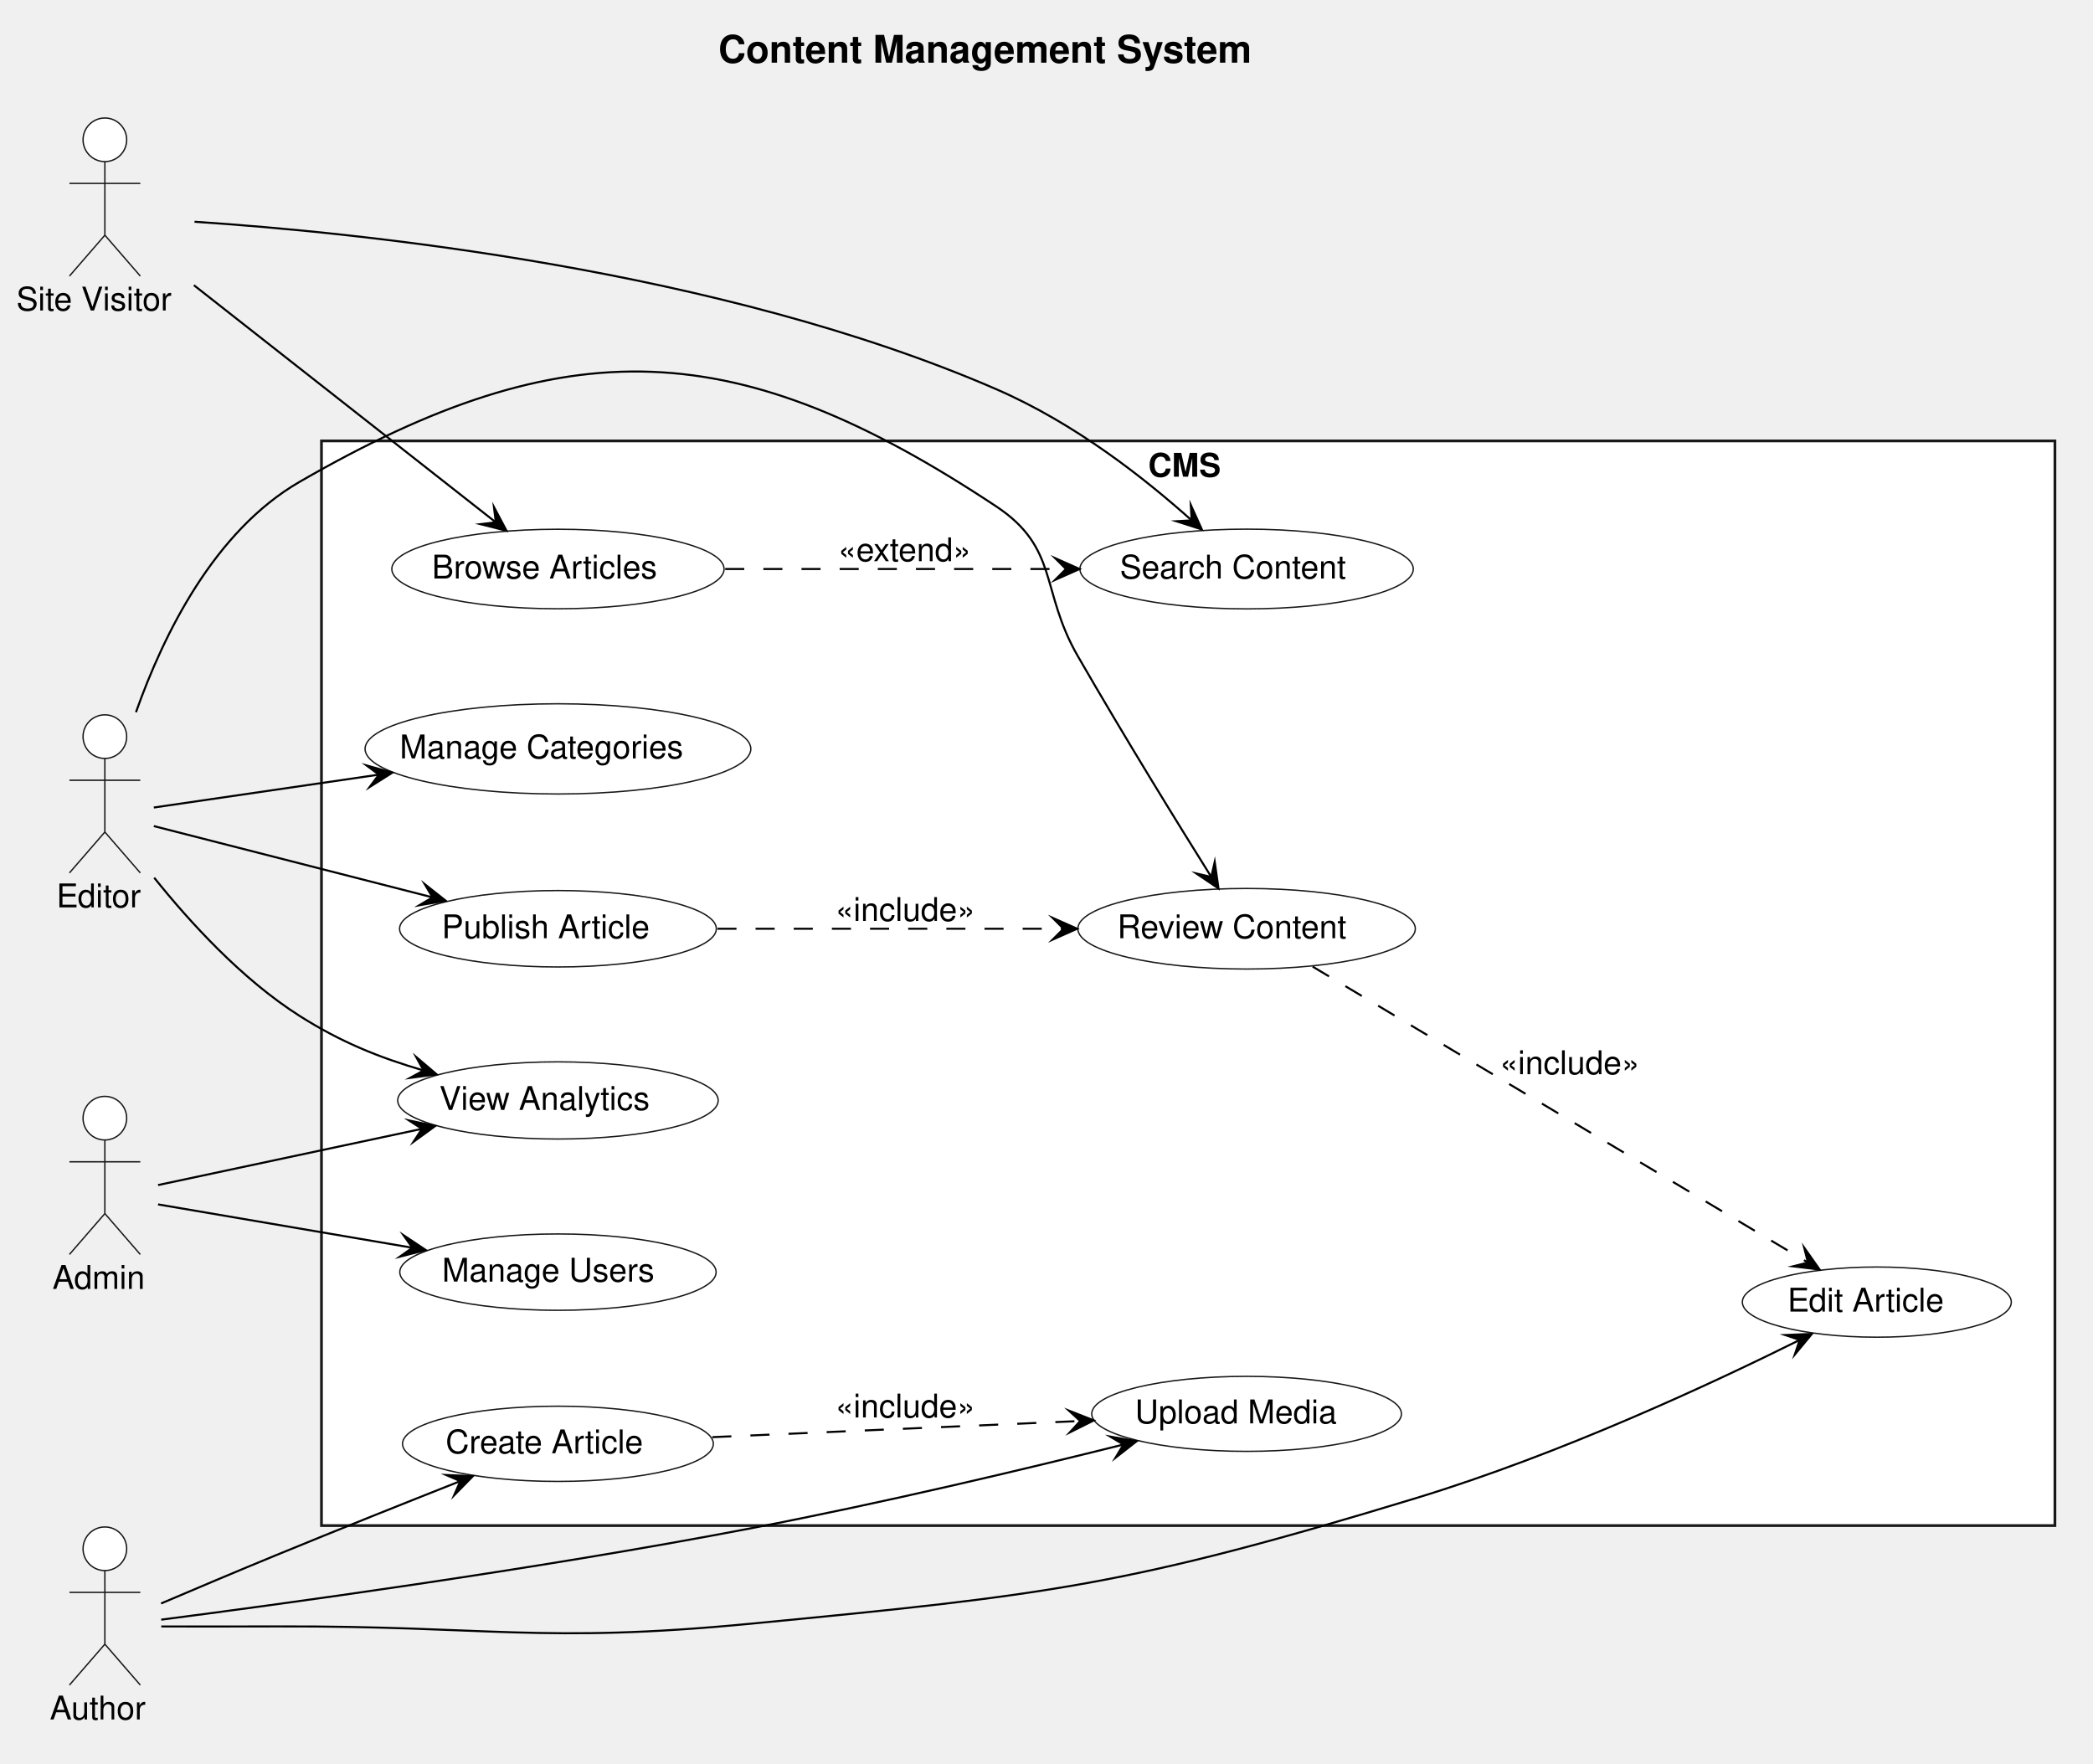
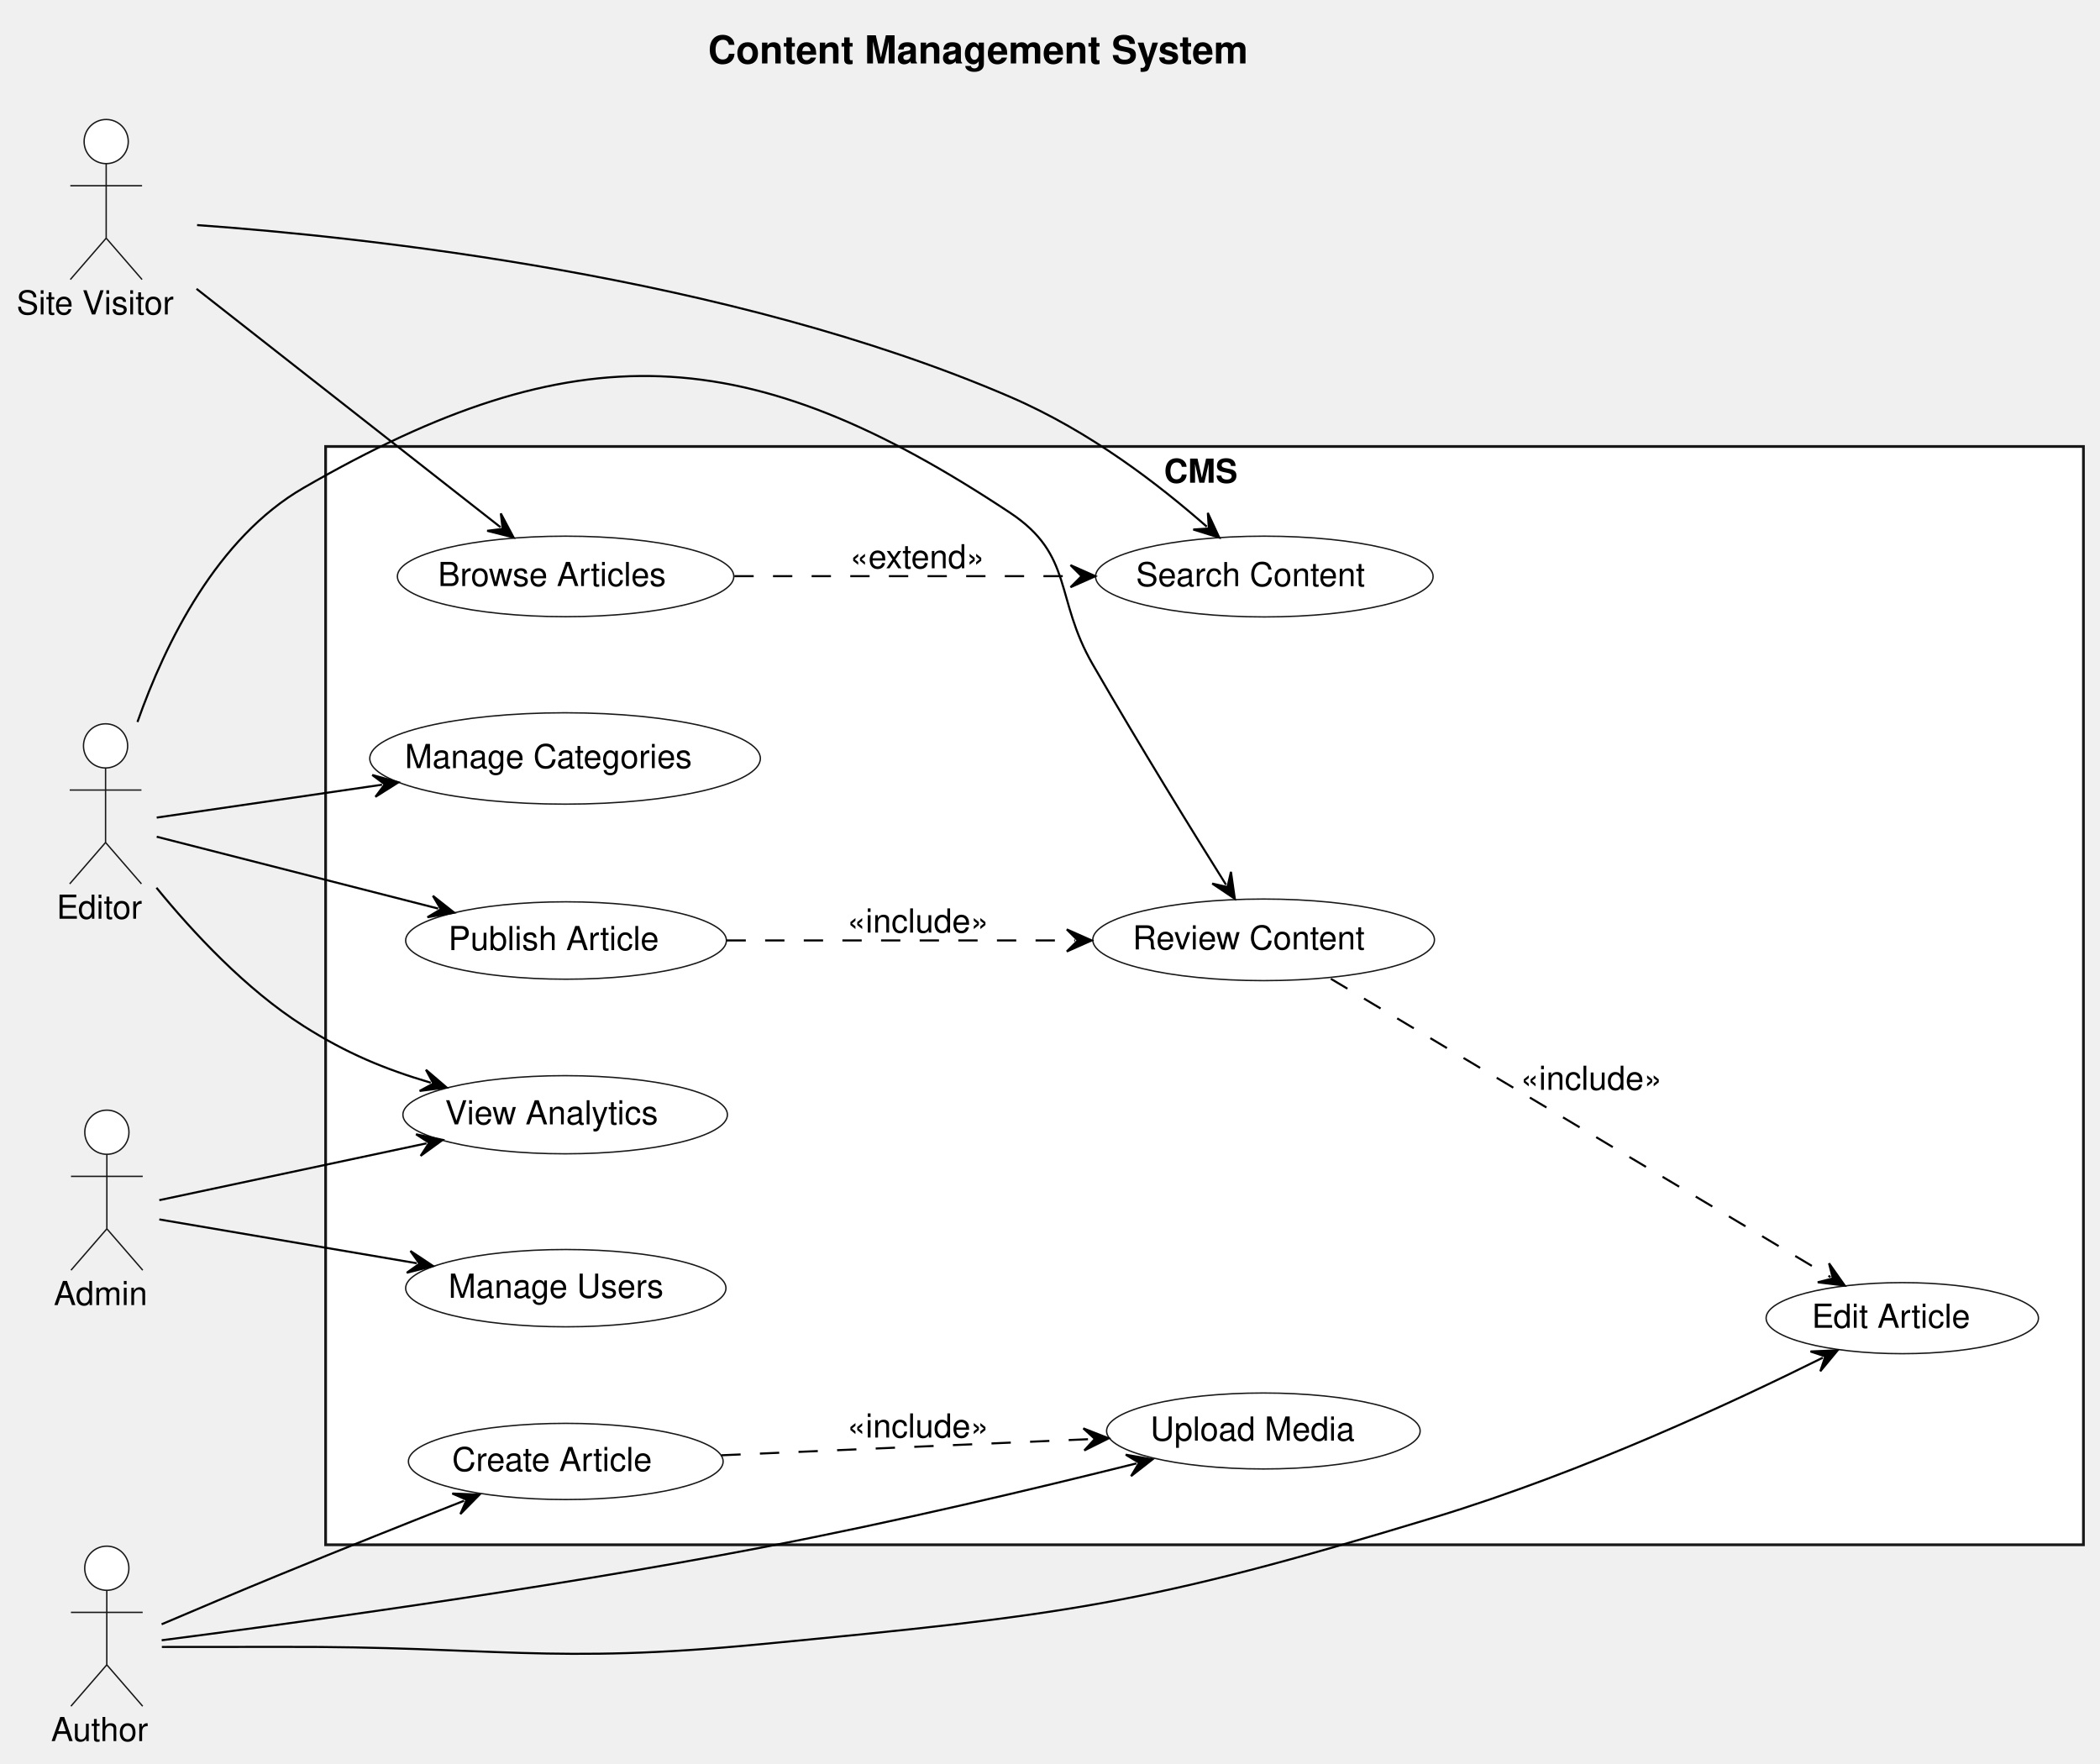
- <svg xmlns="http://www.w3.org/2000/svg" contentStyleType="text/css" data-diagram-type="DESCRIPTION" height="647px" preserveAspectRatio="none" style="width:768px;height:647px;background:#FFFFFF;" version="1.1" viewBox="0 0 768 647" width="768px" zoomAndPan="magnify">
+ <svg xmlns="http://www.w3.org/2000/svg" contentStyleType="text/css" data-diagram-type="DESCRIPTION" height="639px" preserveAspectRatio="none" style="width:761px;height:639px;background:#FFFFFF;" version="1.1" viewBox="0 0 761 639" width="761px" zoomAndPan="magnify">
  <defs />
  <g>
    <g class="title" data-source-line="43">
-       <text fill="#000000" font-family="Helvetica" font-size="14" font-weight="700" lengthAdjust="spacing" textLength="233.823" x="263.603" y="22.995">Content Management System</text>
+       <text fill="#000000" font-family="Helvetica" font-size="14" font-weight="bold" lengthAdjust="spacing" textLength="233.823" x="256.588" y="22.995">Content Management System</text>
    </g>
-     <g class="cluster" data-qualified-name="CMS" data-source-line="52" id="ent0005">
-       <rect fill="#FFFFFF" height="398" style="stroke:#181818;stroke-width:1;" width="636.07" x="117.96" y="161.787" />
-       <text fill="#000000" font-family="Helvetica" font-size="12" font-weight="700" lengthAdjust="spacing" textLength="29.391" x="421.3" y="174.925">CMS</text>
+     <g class="cluster" data-entity="CMS" data-source-line="52" data-uid="ent0006" id="cluster_CMS">
+       <rect fill="#FFFFFF" height="398" style="stroke:#181818;stroke-width:1;" width="637" x="118" y="161.797" />
+       <text fill="#000000" font-family="Helvetica" font-size="12" font-weight="bold" lengthAdjust="spacing" textLength="29.391" x="421.805" y="174.935">CMS</text>
    </g>
-     <g class="entity" data-qualified-name="CMS.UC1" data-source-line="53" id="ent0006">
-       <ellipse cx="204.727" cy="529.782" fill="#FFFFFF" rx="57.027" ry="13.805" style="stroke:#181818;stroke-width:0.5;" />
-       <text fill="#000000" font-family="Helvetica" font-size="12" lengthAdjust="spacing" textLength="82.447" x="163.503" y="533.267">Create Article</text>
+     <g class="entity" data-entity="UC1" data-source-line="53" data-uid="ent0007" id="entity_UC1">
+       <ellipse cx="205.027" cy="529.602" fill="#FFFFFF" rx="57.027" ry="13.805" style="stroke:#181818;stroke-width:0.5;" />
+       <text fill="#000000" font-family="Helvetica" font-size="12" lengthAdjust="spacing" textLength="82.447" x="163.803" y="533.087">Create Article</text>
    </g>
-     <g class="entity" data-qualified-name="CMS.UC2" data-source-line="54" id="ent0007">
-       <ellipse cx="688.68" cy="477.784" fill="#FFFFFF" rx="49.35" ry="12.877" style="stroke:#181818;stroke-width:0.5;" />
-       <text fill="#000000" font-family="Helvetica" font-size="12" lengthAdjust="spacing" textLength="65.549" x="655.906" y="481.269">Edit Article</text>
+     <g class="entity" data-entity="UC2" data-source-line="54" data-uid="ent0008" id="entity_UC2">
+       <ellipse cx="689.35" cy="477.674" fill="#FFFFFF" rx="49.35" ry="12.877" style="stroke:#181818;stroke-width:0.5;" />
+       <text fill="#000000" font-family="Helvetica" font-size="12" lengthAdjust="spacing" textLength="65.549" x="656.576" y="481.159">Edit Article</text>
    </g>
-     <g class="entity" data-qualified-name="CMS.UC3" data-source-line="55" id="ent0008">
-       <ellipse cx="457.42" cy="518.791" fill="#FFFFFF" rx="56.819" ry="13.764" style="stroke:#181818;stroke-width:0.5;" />
-       <text fill="#000000" font-family="Helvetica" font-size="12" lengthAdjust="spacing" textLength="81.902" x="416.468" y="522.275">Upload Media</text>
+     <g class="entity" data-entity="UC3" data-source-line="55" data-uid="ent0009" id="entity_UC3">
+       <ellipse cx="457.82" cy="518.561" fill="#FFFFFF" rx="56.819" ry="13.764" style="stroke:#181818;stroke-width:0.5;" />
+       <text fill="#000000" font-family="Helvetica" font-size="12" lengthAdjust="spacing" textLength="81.902" x="416.868" y="522.045">Upload Media</text>
    </g>
-     <g class="entity" data-qualified-name="CMS.UC4" data-source-line="56" id="ent0009">
-       <ellipse cx="457.423" cy="340.789" fill="#FFFFFF" rx="61.913" ry="14.783" style="stroke:#181818;stroke-width:0.5;" />
-       <text fill="#000000" font-family="Helvetica" font-size="12" lengthAdjust="spacing" textLength="94.893" x="409.976" y="344.274">Review Content</text>
+     <g class="entity" data-entity="UC4" data-source-line="56" data-uid="ent0010" id="entity_UC4">
+       <ellipse cx="457.913" cy="340.579" fill="#FFFFFF" rx="61.913" ry="14.783" style="stroke:#181818;stroke-width:0.5;" />
+       <text fill="#000000" font-family="Helvetica" font-size="12" lengthAdjust="spacing" textLength="94.893" x="410.466" y="344.064">Review Content</text>
    </g>
-     <g class="entity" data-qualified-name="CMS.UC5" data-source-line="57" id="ent0010">
-       <ellipse cx="204.731" cy="340.791" fill="#FFFFFF" rx="58.121" ry="14.024" style="stroke:#181818;stroke-width:0.5;" />
-       <text fill="#000000" font-family="Helvetica" font-size="12" lengthAdjust="spacing" textLength="85.295" x="162.084" y="344.276">Publish Article</text>
+     <g class="entity" data-entity="UC5" data-source-line="57" data-uid="ent0011" id="entity_UC5">
+       <ellipse cx="205.121" cy="340.821" fill="#FFFFFF" rx="58.121" ry="14.024" style="stroke:#181818;stroke-width:0.5;" />
+       <text fill="#000000" font-family="Helvetica" font-size="12" lengthAdjust="spacing" textLength="85.295" x="162.474" y="344.305">Publish Article</text>
    </g>
-     <g class="entity" data-qualified-name="CMS.UC6" data-source-line="58" id="ent0011">
-       <ellipse cx="204.731" cy="274.791" fill="#FFFFFF" rx="70.771" ry="16.554" style="stroke:#181818;stroke-width:0.5;" />
-       <text fill="#000000" font-family="Helvetica" font-size="12" lengthAdjust="spacing" textLength="116.162" x="146.65" y="278.276">Manage Categories</text>
+     <g class="entity" data-entity="UC6" data-source-line="58" data-uid="ent0012" id="entity_UC6">
+       <ellipse cx="204.771" cy="274.851" fill="#FFFFFF" rx="70.771" ry="16.554" style="stroke:#181818;stroke-width:0.5;" />
+       <text fill="#000000" font-family="Helvetica" font-size="12" lengthAdjust="spacing" textLength="116.162" x="146.69" y="278.336">Manage Categories</text>
    </g>
-     <g class="entity" data-qualified-name="CMS.UC7" data-source-line="59" id="ent0012">
-       <ellipse cx="204.73" cy="466.785" fill="#FFFFFF" rx="58.04" ry="14.008" style="stroke:#181818;stroke-width:0.5;" />
-       <text fill="#000000" font-family="Helvetica" font-size="12" lengthAdjust="spacing" textLength="85.084" x="162.188" y="470.269">Manage Users</text>
+     <g class="entity" data-entity="UC7" data-source-line="59" data-uid="ent0013" id="entity_UC7">
+       <ellipse cx="205.04" cy="466.805" fill="#FFFFFF" rx="58.04" ry="14.008" style="stroke:#181818;stroke-width:0.5;" />
+       <text fill="#000000" font-family="Helvetica" font-size="12" lengthAdjust="spacing" textLength="85.084" x="162.498" y="470.289">Manage Users</text>
    </g>
-     <g class="entity" data-qualified-name="CMS.UC8" data-source-line="60" id="ent0013">
-       <ellipse cx="204.732" cy="403.787" fill="#FFFFFF" rx="58.802" ry="14.16" style="stroke:#181818;stroke-width:0.5;" />
-       <text fill="#000000" font-family="Helvetica" font-size="12" lengthAdjust="spacing" textLength="87.047" x="161.208" y="407.272">View Analytics</text>
+     <g class="entity" data-entity="UC8" data-source-line="60" data-uid="ent0014" id="entity_UC8">
+       <ellipse cx="204.802" cy="403.957" fill="#FFFFFF" rx="58.802" ry="14.16" style="stroke:#181818;stroke-width:0.5;" />
+       <text fill="#000000" font-family="Helvetica" font-size="12" lengthAdjust="spacing" textLength="87.047" x="161.278" y="407.442">View Analytics</text>
    </g>
-     <g class="entity" data-qualified-name="CMS.UC9" data-source-line="61" id="ent0014">
-       <ellipse cx="204.731" cy="208.789" fill="#FFFFFF" rx="60.961" ry="14.592" style="stroke:#181818;stroke-width:0.5;" />
-       <text fill="#000000" font-family="Helvetica" font-size="12" lengthAdjust="spacing" textLength="92.519" x="158.471" y="212.274">Browse Articles</text>
+     <g class="entity" data-entity="UC9" data-source-line="61" data-uid="ent0015" id="entity_UC9">
+       <ellipse cx="204.961" cy="208.889" fill="#FFFFFF" rx="60.961" ry="14.592" style="stroke:#181818;stroke-width:0.5;" />
+       <text fill="#000000" font-family="Helvetica" font-size="12" lengthAdjust="spacing" textLength="92.519" x="158.702" y="212.374">Browse Articles</text>
    </g>
-     <g class="entity" data-qualified-name="CMS.UC10" data-source-line="62" id="ent0015">
-       <ellipse cx="457.425" cy="208.79" fill="#FFFFFF" rx="61.165" ry="14.633" style="stroke:#181818;stroke-width:0.5;" />
-       <text fill="#000000" font-family="Helvetica" font-size="12" lengthAdjust="spacing" textLength="93.029" x="410.91" y="212.274">Search Content</text>
+     <g class="entity" data-entity="UC10" data-source-line="62" data-uid="ent0016" id="entity_UC10">
+       <ellipse cx="458.165" cy="208.93" fill="#FFFFFF" rx="61.165" ry="14.633" style="stroke:#181818;stroke-width:0.5;" />
+       <text fill="#000000" font-family="Helvetica" font-size="12" lengthAdjust="spacing" textLength="93.029" x="411.65" y="212.414">Search Content</text>
    </g>
-     <g class="entity" data-qualified-name="Author" data-source-line="47" id="ent0001">
-       <ellipse cx="38.48" cy="568.297" fill="#FFFFFF" rx="8" ry="8" style="stroke:#181818;stroke-width:0.5;" />
-       <path d="M38.48,576.297 L38.48,603.297 M25.48,584.297 L51.48,584.297 M38.48,603.297 L25.48,618.297 M38.48,603.297 L51.48,618.297" fill="none" style="stroke:#181818;stroke-width:0.5;" />
-       <text fill="#000000" font-family="Helvetica" font-size="12" lengthAdjust="spacing" textLength="40.4" x="18.28" y="630.936">Author</text>
+     <g class="entity" data-entity="Author" data-source-line="47" data-uid="ent0002" id="entity_Author">
+       <ellipse cx="38.7" cy="568.297" fill="#FFFFFF" rx="8" ry="8" style="stroke:#181818;stroke-width:0.5;" />
+       <path d="M38.7,576.297 L38.7,603.297 M25.7,584.297 L51.7,584.297 M38.7,603.297 L25.7,618.297 M38.7,603.297 L51.7,618.297" fill="none" style="stroke:#181818;stroke-width:0.5;" />
+       <text fill="#000000" font-family="Helvetica" font-size="12" lengthAdjust="spacing" textLength="40.4" x="18.5" y="630.936">Author</text>
    </g>
-     <g class="entity" data-qualified-name="Editor" data-source-line="48" id="ent0002">
-       <ellipse cx="38.477" cy="270.297" fill="#FFFFFF" rx="8" ry="8" style="stroke:#181818;stroke-width:0.5;" />
-       <path d="M38.477,278.297 L38.477,305.297 M25.477,286.297 L51.477,286.297 M38.477,305.297 L25.477,320.297 M38.477,305.297 L51.477,320.297" fill="none" style="stroke:#181818;stroke-width:0.5;" />
-       <text fill="#000000" font-family="Helvetica" font-size="12" lengthAdjust="spacing" textLength="35.514" x="20.72" y="332.935">Editor</text>
+     <g class="entity" data-entity="Editor" data-source-line="48" data-uid="ent0003" id="entity_Editor">
+       <ellipse cx="38.257" cy="270.297" fill="#FFFFFF" rx="8" ry="8" style="stroke:#181818;stroke-width:0.5;" />
+       <path d="M38.257,278.297 L38.257,305.297 M25.257,286.297 L51.257,286.297 M38.257,305.297 L25.257,320.297 M38.257,305.297 L51.257,320.297" fill="none" style="stroke:#181818;stroke-width:0.5;" />
+       <text fill="#000000" font-family="Helvetica" font-size="12" lengthAdjust="spacing" textLength="35.514" x="20.5" y="332.935">Editor</text>
    </g>
-     <g class="entity" data-qualified-name="Admin" data-source-line="49" id="ent0003">
-       <ellipse cx="38.477" cy="410.297" fill="#FFFFFF" rx="8" ry="8" style="stroke:#181818;stroke-width:0.5;" />
-       <path d="M38.477,418.297 L38.477,445.297 M25.477,426.297 L51.477,426.297 M38.477,445.297 L25.477,460.297 M38.477,445.297 L51.477,460.297" fill="none" style="stroke:#181818;stroke-width:0.5;" />
-       <text fill="#000000" font-family="Helvetica" font-size="12" lengthAdjust="spacing" textLength="38.455" x="19.25" y="472.935">Admin</text>
+     <g class="entity" data-entity="Admin" data-source-line="49" data-uid="ent0004" id="entity_Admin">
+       <ellipse cx="38.727" cy="410.297" fill="#FFFFFF" rx="8" ry="8" style="stroke:#181818;stroke-width:0.5;" />
+       <path d="M38.727,418.297 L38.727,445.297 M25.727,426.297 L51.727,426.297 M38.727,445.297 L25.727,460.297 M38.727,445.297 L51.727,460.297" fill="none" style="stroke:#181818;stroke-width:0.5;" />
+       <text fill="#000000" font-family="Helvetica" font-size="12" lengthAdjust="spacing" textLength="38.455" x="19.5" y="472.935">Admin</text>
    </g>
-     <g class="entity" data-qualified-name="Visitor" data-source-line="50" id="ent0004">
+     <g class="entity" data-entity="Visitor" data-source-line="50" data-uid="ent0005" id="entity_Visitor">
      <ellipse cx="38.481" cy="51.297" fill="#FFFFFF" rx="8" ry="8" style="stroke:#181818;stroke-width:0.5;" />
      <path d="M38.481,59.297 L38.481,86.297 M25.481,67.297 L51.481,67.297 M38.481,86.297 L25.481,101.297 M38.481,86.297 L51.481,101.297" fill="none" style="stroke:#181818;stroke-width:0.5;" />
      <text fill="#000000" font-family="Helvetica" font-size="12" lengthAdjust="spacing" textLength="64.963" x="6" y="113.936">Site Visitor</text>
    </g>
-     <g class="link" data-entity-1="ent0001" data-entity-2="ent0006" data-link-type="dependency" data-source-line="65" id="lnk16">
-       <path d="M59.1,588.367 C71.15,583.227 86.92,576.557 100.96,570.787 C125.31,560.777 148.38,551.585 168.89,543.475" fill="none" id="Author-to-UC1" style="stroke:#000000;stroke-width:0.75;" />
-       <polygon fill="#000000" points="173.54,541.637,163.7,541.226,168.89,543.475,166.641,548.666,173.54,541.637" style="stroke:#000000;stroke-width:0.75;stroke-linejoin:miter;stroke-miterlimit:10;" />
+     <g class="link" data-entity-1="Author" data-entity-2="UC1" data-source-line="65" data-uid="lnk17" id="link_Author_UC1">
+       <path d="M58.57,588.607 C70.69,583.437 86.74,576.647 101,570.797 C125.39,560.787 147.598,551.946 168.158,543.846" fill="none" id="Author-to-UC1" style="stroke:#000000;stroke-width:0.75;" />
+       <polygon fill="#000000" points="173.74,541.647,163.9,541.224,169.088,543.48,166.833,548.667,173.74,541.647" style="stroke:#000000;stroke-width:0.75;" />
    </g>
-     <g class="link" data-entity-1="ent0001" data-entity-2="ent0007" data-link-type="dependency" data-source-line="66" id="lnk17">
-       <path d="M59.18,596.807 C71.48,596.827 87.64,596.827 101.96,596.787 C179.09,596.557 198.73,603.187 275.51,595.787 C385.27,585.197 413.83,581.877 519.33,549.787 C573.16,533.407 628.552,507.481 660.382,491.671" fill="none" id="Author-to-UC2" style="stroke:#000000;stroke-width:0.75;" />
-       <polygon fill="#000000" points="664.86,489.447,655.02,489.868,660.382,491.671,658.579,497.033,664.86,489.447" style="stroke:#000000;stroke-width:0.75;stroke-linejoin:miter;stroke-miterlimit:10;" />
+     <g class="link" data-entity-1="Author" data-entity-2="UC2" data-source-line="66" data-uid="lnk18" id="link_Author_UC2">
+       <path d="M58.65,596.827 C71.02,596.837 87.46,596.837 102,596.797 C179.33,596.577 199.02,603.217 276,595.797 C385.85,585.217 414.41,581.887 520,549.797 C574.03,533.377 628.766,507.786 660.556,491.996" fill="none" id="Author-to-UC2" style="stroke:#000000;stroke-width:0.75;" />
+       <polygon fill="#000000" points="665.93,489.327,656.09,489.748,661.452,491.551,659.649,496.913,665.93,489.327" style="stroke:#000000;stroke-width:0.75;" />
    </g>
-     <g class="link" data-entity-1="ent0001" data-entity-2="ent0008" data-link-type="dependency" data-source-line="67" id="lnk18">
-       <path d="M59.15,594.307 C99.75,589.067 195.72,576.107 275.51,560.787 C324.59,551.357 375.699,539.157 412.229,530.047" fill="none" id="Author-to-UC3" style="stroke:#000000;stroke-width:0.75;" />
-       <polygon fill="#000000" points="417.08,528.837,407.38,527.134,412.229,530.047,409.315,534.896,417.08,528.837" style="stroke:#000000;stroke-width:0.75;stroke-linejoin:miter;stroke-miterlimit:10;" />
+     <g class="link" data-entity-1="Author" data-entity-2="UC3" data-source-line="67" data-uid="lnk19" id="link_Author_UC3">
+       <path d="M58.59,594.397 C98.91,589.217 195.65,576.207 276,560.797 C325.11,551.377 375.278,539.418 411.818,530.308" fill="none" id="Author-to-UC3" style="stroke:#000000;stroke-width:0.75;" />
+       <polygon fill="#000000" points="417.64,528.857,407.94,527.153,412.788,530.066,409.875,534.915,417.64,528.857" style="stroke:#000000;stroke-width:0.75;" />
    </g>
-     <g class="link" data-entity-1="ent0002" data-entity-2="ent0009" data-link-type="dependency" data-source-line="69" id="lnk19">
-       <path d="M49.89,261.337 C60.08,232.567 78.71,194.817 109.96,176.787 C208.39,119.977 270.79,122.977 365.51,185.787 C388.71,201.167 381.59,216.667 395.51,240.787 C413.18,271.417 432.318,302.368 444.458,321.768" fill="none" id="Editor-to-UC4" style="stroke:#000000;stroke-width:0.75;" />
-       <polygon fill="#000000" points="447.11,326.007,445.727,316.256,444.458,321.768,438.945,320.499,447.11,326.007" style="stroke:#000000;stroke-width:0.75;stroke-linejoin:miter;stroke-miterlimit:10;" />
+     <g class="link" data-entity-1="Editor" data-entity-2="UC4" data-source-line="69" data-uid="lnk20" id="link_Editor_UC4">
+       <path d="M49.81,261.637 C59.98,232.837 78.64,194.897 110,176.797 C208.61,119.897 271.12,122.877 366,185.797 C389.21,201.187 382.08,216.687 396,240.797 C413.59,271.267 432.071,301.144 444.281,320.604" fill="none" id="Editor-to-UC4" style="stroke:#000000;stroke-width:0.75;" />
+       <polygon fill="#000000" points="447.47,325.687,446.075,315.937,444.813,321.452,439.298,320.189,447.47,325.687" style="stroke:#000000;stroke-width:0.75;" />
    </g>
-     <g class="link" data-entity-1="ent0002" data-entity-2="ent0010" data-link-type="dependency" data-source-line="70" id="lnk20">
-       <path d="M56.44,303.117 C81.52,309.537 124.396,320.498 158.726,329.278" fill="none" id="Editor-to-UC5" style="stroke:#000000;stroke-width:0.75;" />
-       <polygon fill="#000000" points="163.57,330.517,155.842,324.412,158.726,329.278,153.859,332.162,163.57,330.517" style="stroke:#000000;stroke-width:0.75;stroke-linejoin:miter;stroke-miterlimit:10;" />
+     <g class="link" data-entity-1="Editor" data-entity-2="UC5" data-source-line="70" data-uid="lnk21" id="link_Editor_UC5">
+       <path d="M56.79,303.217 C82.2,309.697 124.496,320.504 158.796,329.254" fill="none" id="Editor-to-UC5" style="stroke:#000000;stroke-width:0.75;" />
+       <polygon fill="#000000" points="164.61,330.737,156.878,324.636,159.765,329.501,154.9,332.388,164.61,330.737" style="stroke:#000000;stroke-width:0.75;" />
    </g>
-     <g class="link" data-entity-1="ent0002" data-entity-2="ent0011" data-link-type="dependency" data-source-line="71" id="lnk21">
-       <path d="M56.44,296.307 C77.01,293.297 107.862,288.789 139.023,284.239" fill="none" id="Editor-to-UC6" style="stroke:#000000;stroke-width:0.75;" />
-       <polygon fill="#000000" points="143.97,283.517,134.487,280.859,139.023,284.239,135.642,288.775,143.97,283.517" style="stroke:#000000;stroke-width:0.75;stroke-linejoin:miter;stroke-miterlimit:10;" />
+     <g class="link" data-entity-1="Editor" data-entity-2="UC6" data-source-line="71" data-uid="lnk22" id="link_Editor_UC6">
+       <path d="M56.79,296.277 C77.5,293.257 107.343,288.904 138.443,284.364" fill="none" id="Editor-to-UC6" style="stroke:#000000;stroke-width:0.75;" />
+       <polygon fill="#000000" points="144.38,283.497,134.897,280.839,139.432,284.219,136.052,288.755,144.38,283.497" style="stroke:#000000;stroke-width:0.75;" />
    </g>
-     <g class="link" data-entity-1="ent0002" data-entity-2="ent0013" data-link-type="dependency" data-source-line="72" id="lnk22">
-       <path d="M56.58,322.067 C69.59,338.307 88.83,359.397 109.96,372.787 C125.17,382.417 138.882,387.95 155.422,392.8" fill="none" id="Editor-to-UC8" style="stroke:#000000;stroke-width:0.75;" />
-       <polygon fill="#000000" points="160.22,394.207,152.709,387.836,155.422,392.8,150.458,395.513,160.22,394.207" style="stroke:#000000;stroke-width:0.75;stroke-linejoin:miter;stroke-miterlimit:10;" />
+     <g class="link" data-entity-1="Editor" data-entity-2="UC8" data-source-line="72" data-uid="lnk23" id="link_Editor_UC8">
+       <path d="M56.7,321.697 C69.77,337.697 89.02,358.487 110,371.797 C125.72,381.777 139.16,387.312 156.09,392.362" fill="none" id="Editor-to-UC8" style="stroke:#000000;stroke-width:0.75;" />
+       <polygon fill="#000000" points="161.84,394.077,154.359,387.671,157.049,392.648,152.072,395.337,161.84,394.077" style="stroke:#000000;stroke-width:0.75;" />
    </g>
-     <g class="link" data-entity-1="ent0003" data-entity-2="ent0012" data-link-type="dependency" data-source-line="74" id="lnk23">
-       <path d="M58,441.937 C81.66,445.977 118.541,452.256 151.321,457.846" fill="none" id="Admin-to-UC7" style="stroke:#000000;stroke-width:0.75;" />
-       <polygon fill="#000000" points="156.25,458.687,148.05,453.231,151.321,457.846,146.706,461.117,156.25,458.687" style="stroke:#000000;stroke-width:0.75;stroke-linejoin:miter;stroke-miterlimit:10;" />
+     <g class="link" data-entity-1="Admin" data-entity-2="UC7" data-source-line="74" data-uid="lnk24" id="link_Admin_UC7">
+       <path d="M57.73,441.897 C81.49,445.947 117.975,452.161 151.035,457.781" fill="none" id="Admin-to-UC7" style="stroke:#000000;stroke-width:0.75;" />
+       <polygon fill="#000000" points="156.95,458.787,148.748,453.335,152.021,457.949,147.407,461.222,156.95,458.787" style="stroke:#000000;stroke-width:0.75;" />
    </g>
-     <g class="link" data-entity-1="ent0003" data-entity-2="ent0013" data-link-type="dependency" data-source-line="75" id="lnk24">
-       <path d="M58,434.837 C82.5,429.617 121.57,421.288 154.82,414.208" fill="none" id="Admin-to-UC8" style="stroke:#000000;stroke-width:0.75;" />
-       <polygon fill="#000000" points="159.71,413.167,150.074,411.129,154.82,414.208,151.74,418.954,159.71,413.167" style="stroke:#000000;stroke-width:0.75;stroke-linejoin:miter;stroke-miterlimit:10;" />
+     <g class="link" data-entity-1="Admin" data-entity-2="UC8" data-source-line="75" data-uid="lnk25" id="link_Admin_UC8">
+       <path d="M57.73,434.917 C82.33,429.687 121.031,421.444 154.541,414.324" fill="none" id="Admin-to-UC8" style="stroke:#000000;stroke-width:0.75;" />
+       <polygon fill="#000000" points="160.41,413.077,150.775,411.035,155.519,414.116,152.438,418.86,160.41,413.077" style="stroke:#000000;stroke-width:0.75;" />
    </g>
-     <g class="link" data-entity-1="ent0004" data-entity-2="ent0014" data-link-type="dependency" data-source-line="77" id="lnk25">
-       <path d="M71.15,104.657 C105.27,131.447 154.428,170.058 181.928,191.658" fill="none" id="Visitor-to-UC9" style="stroke:#000000;stroke-width:0.75;" />
-       <polygon fill="#000000" points="185.86,194.747,181.253,186.042,181.928,191.658,176.311,192.333,185.86,194.747" style="stroke:#000000;stroke-width:0.75;stroke-linejoin:miter;stroke-miterlimit:10;" />
+     <g class="link" data-entity-1="Visitor" data-entity-2="UC9" data-source-line="77" data-uid="lnk26" id="link_Visitor_UC9">
+       <path d="M71.22,104.667 C105.39,131.467 153.839,169.454 181.379,191.054" fill="none" id="Visitor-to-UC9" style="stroke:#000000;stroke-width:0.75;" />
+       <polygon fill="#000000" points="186.1,194.757,181.487,186.055,182.166,191.671,176.55,192.35,186.1,194.757" style="stroke:#000000;stroke-width:0.75;" />
    </g>
-     <g class="link" data-entity-1="ent0004" data-entity-2="ent0015" data-link-type="dependency" data-source-line="78" id="lnk26">
-       <path d="M71.38,81.367 C131.35,85.317 263.97,98.717 365.51,142.787 C394.85,155.517 420.179,175.688 437.269,190.938" fill="none" id="Visitor-to-UC10" style="stroke:#000000;stroke-width:0.75;" />
-       <polygon fill="#000000" points="441,194.267,436.948,185.29,437.269,190.938,431.622,191.259,441,194.267" style="stroke:#000000;stroke-width:0.75;stroke-linejoin:miter;stroke-miterlimit:10;" />
+     <g class="link" data-entity-1="Visitor" data-entity-2="UC10" data-source-line="78" data-uid="lnk27" id="link_Visitor_UC10">
+       <path d="M71.42,81.567 C131.42,85.847 264.15,99.907 366,143.797 C395.42,156.477 420.207,175.863 437.317,190.853" fill="none" id="Visitor-to-UC10" style="stroke:#000000;stroke-width:0.75;" />
+       <polygon fill="#000000" points="441.83,194.807,437.696,185.868,438.069,191.512,432.425,191.885,441.83,194.807" style="stroke:#000000;stroke-width:0.75;" />
    </g>
-     <g class="link" data-entity-1="ent0009" data-entity-2="ent0007" data-link-type="dependency" data-source-line="80" id="lnk27">
-       <path d="M481.66,354.677 C526.74,381.607 621.038,437.962 663.398,463.272" fill="none" id="UC4-to-UC2" style="stroke:#000000;stroke-width:0.75;stroke-dasharray:7,7;" />
-       <polygon fill="#000000" points="667.69,465.837,662.016,457.787,663.398,463.272,657.912,464.654,667.69,465.837" style="stroke:#000000;stroke-width:0.75;stroke-linejoin:miter;stroke-miterlimit:10;" />
-       <text fill="#000000" font-family="Helvetica" font-size="12" lengthAdjust="spacing" textLength="58.16" x="550.33" y="394.146">«include»</text>
+     <g class="link" data-entity-1="UC4" data-entity-2="UC2" data-source-line="80" data-uid="lnk28" id="link_UC4_UC2">
+       <path d="M482.27,354.687 C527.4,381.627 620.938,437.462 663.338,462.772" fill="none" id="UC4-to-UC2" style="stroke:#000000;stroke-width:0.75;stroke-dasharray:7,7;" />
+       <polygon fill="#000000" points="668.49,465.847,662.812,457.799,664.197,463.284,658.712,464.668,668.49,465.847" style="stroke:#000000;stroke-width:0.75;" />
+       <text fill="#000000" font-family="Helvetica" font-size="12" lengthAdjust="spacing" textLength="58.16" x="551" y="394.935">«include»</text>
    </g>
-     <g class="link" data-entity-1="ent0010" data-entity-2="ent0009" data-link-type="dependency" data-source-line="81" id="lnk28">
-       <path d="M263.25,340.787 C302.71,340.787 350.01,340.787 390.24,340.787" fill="none" id="UC5-to-UC4" style="stroke:#000000;stroke-width:0.75;stroke-dasharray:7,7;" />
-       <polygon fill="#000000" points="395.24,340.787,386.24,336.787,390.24,340.787,386.24,344.787,395.24,340.787" style="stroke:#000000;stroke-width:0.75;stroke-linejoin:miter;stroke-miterlimit:10;" />
-       <text fill="#000000" font-family="Helvetica" font-size="12" lengthAdjust="spacing" textLength="58.16" x="306.51" y="337.925">«include»</text>
+     <g class="link" data-entity-1="UC5" data-entity-2="UC4" data-source-line="81" data-uid="lnk29" id="link_UC5_UC4">
+       <path d="M263.27,340.797 C302.77,340.797 349.23,340.797 389.59,340.797" fill="none" id="UC5-to-UC4" style="stroke:#000000;stroke-width:0.75;stroke-dasharray:7,7;" />
+       <polygon fill="#000000" points="395.59,340.797,386.59,336.797,390.59,340.797,386.59,344.797,395.59,340.797" style="stroke:#000000;stroke-width:0.75;" />
+       <text fill="#000000" font-family="Helvetica" font-size="12" lengthAdjust="spacing" textLength="58.16" x="307" y="337.935">«include»</text>
    </g>
-     <g class="link" data-entity-1="ent0006" data-entity-2="ent0008" data-link-type="dependency" data-source-line="82" id="lnk29">
-       <path d="M261.37,527.337 C303.06,525.517 354.835,523.236 396.375,521.416" fill="none" id="UC1-to-UC3" style="stroke:#000000;stroke-width:0.75;stroke-dasharray:7,7;" />
-       <polygon fill="#000000" points="401.37,521.197,392.204,517.595,396.375,521.416,392.554,525.587,401.37,521.197" style="stroke:#000000;stroke-width:0.75;stroke-linejoin:miter;stroke-miterlimit:10;" />
-       <text fill="#000000" font-family="Helvetica" font-size="12" lengthAdjust="spacing" textLength="58.16" x="306.51" y="520.115">«include»</text>
+     <g class="link" data-entity-1="UC1" data-entity-2="UC3" data-source-line="82" data-uid="lnk30" id="link_UC1_UC3">
+       <path d="M261.39,527.367 C303.12,525.537 354.066,523.31 395.756,521.48" fill="none" id="UC1-to-UC3" style="stroke:#000000;stroke-width:0.75;stroke-dasharray:7,7;" />
+       <polygon fill="#000000" points="401.75,521.217,392.583,517.615,396.755,521.436,392.934,525.608,401.75,521.217" style="stroke:#000000;stroke-width:0.75;" />
+       <text fill="#000000" font-family="Helvetica" font-size="12" lengthAdjust="spacing" textLength="58.16" x="307" y="520.936">«include»</text>
    </g>
-     <g class="link" data-entity-1="ent0014" data-entity-2="ent0015" data-link-type="dependency" data-source-line="83" id="lnk30">
-       <path d="M266.1,208.787 C305.5,208.787 351.76,208.787 391.14,208.787" fill="none" id="UC9-to-UC10" style="stroke:#000000;stroke-width:0.75;stroke-dasharray:7,7;" />
-       <polygon fill="#000000" points="396.14,208.787,387.14,204.787,391.14,208.787,387.14,212.787,396.14,208.787" style="stroke:#000000;stroke-width:0.75;stroke-linejoin:miter;stroke-miterlimit:10;" />
-       <text fill="#000000" font-family="Helvetica" font-size="12" lengthAdjust="spacing" textLength="56.478" x="307.51" y="205.925">«extend»</text>
+     <g class="link" data-entity-1="UC9" data-entity-2="UC10" data-source-line="83" data-uid="lnk31" id="link_UC9_UC10">
+       <path d="M266.12,208.797 C305.71,208.797 351.35,208.797 390.94,208.797" fill="none" id="UC9-to-UC10" style="stroke:#000000;stroke-width:0.75;stroke-dasharray:7,7;" />
+       <polygon fill="#000000" points="396.94,208.797,387.94,204.797,391.94,208.797,387.94,212.797,396.94,208.797" style="stroke:#000000;stroke-width:0.75;" />
+       <text fill="#000000" font-family="Helvetica" font-size="12" lengthAdjust="spacing" textLength="56.478" x="308" y="205.935">«extend»</text>
    </g>
  </g>
</svg>
